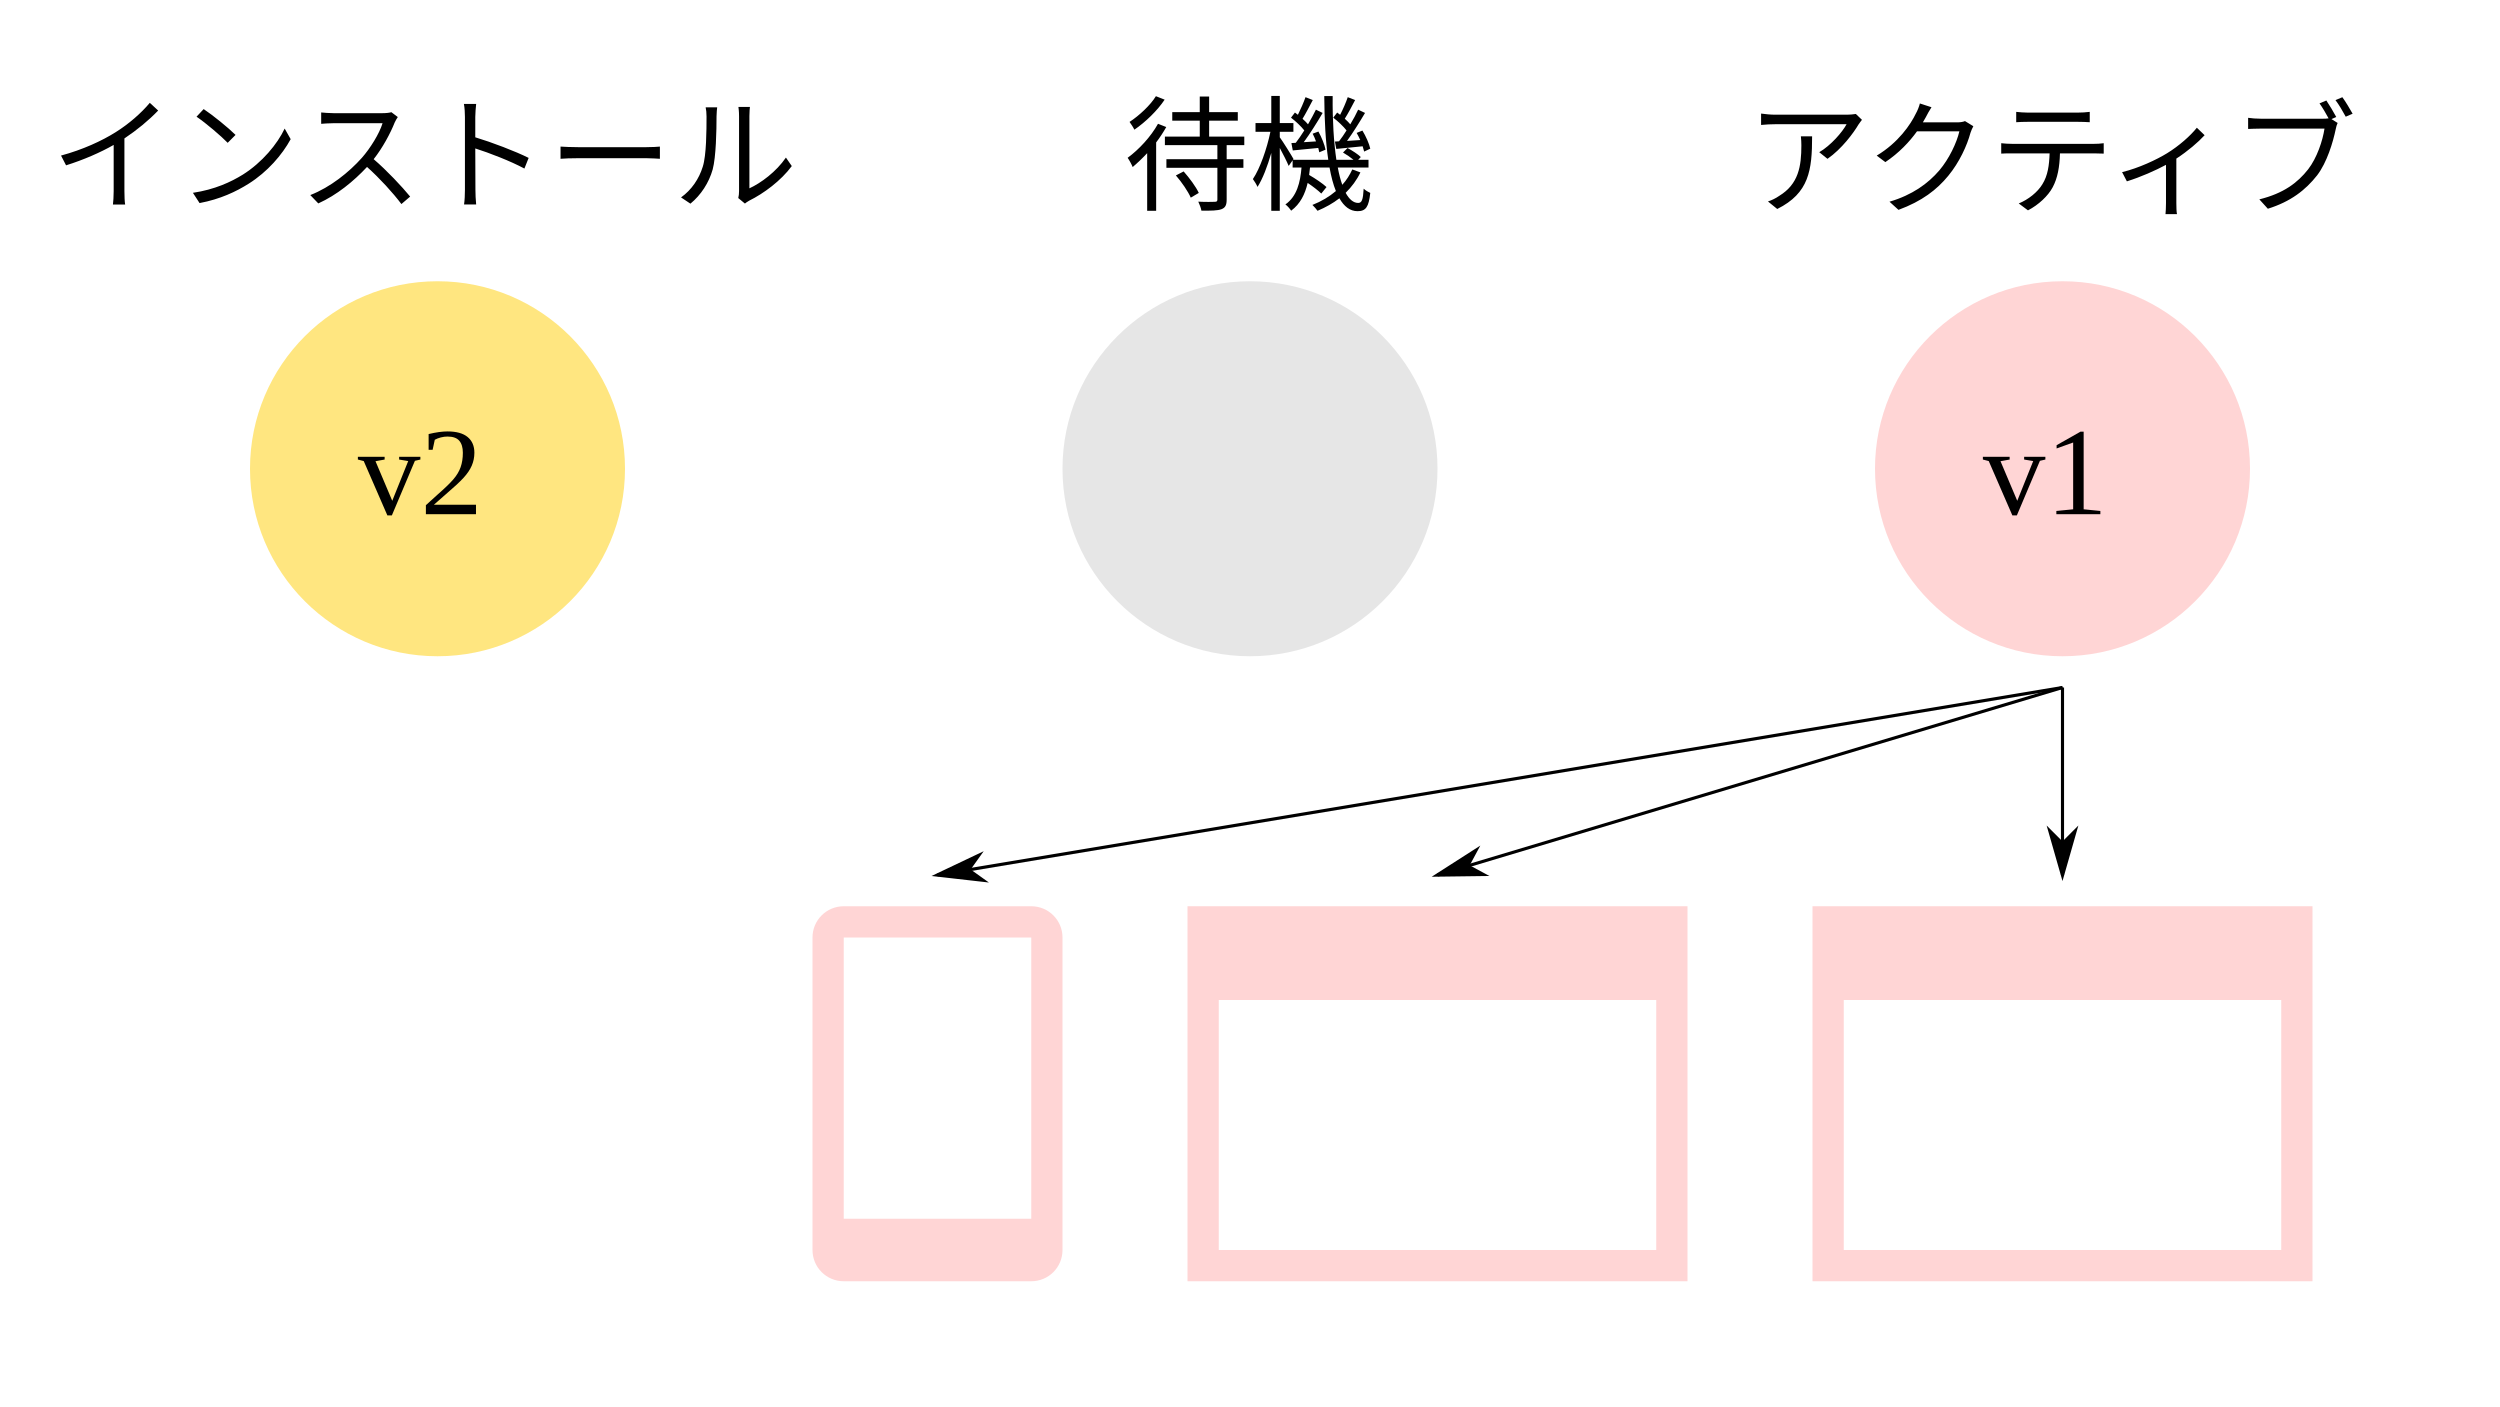
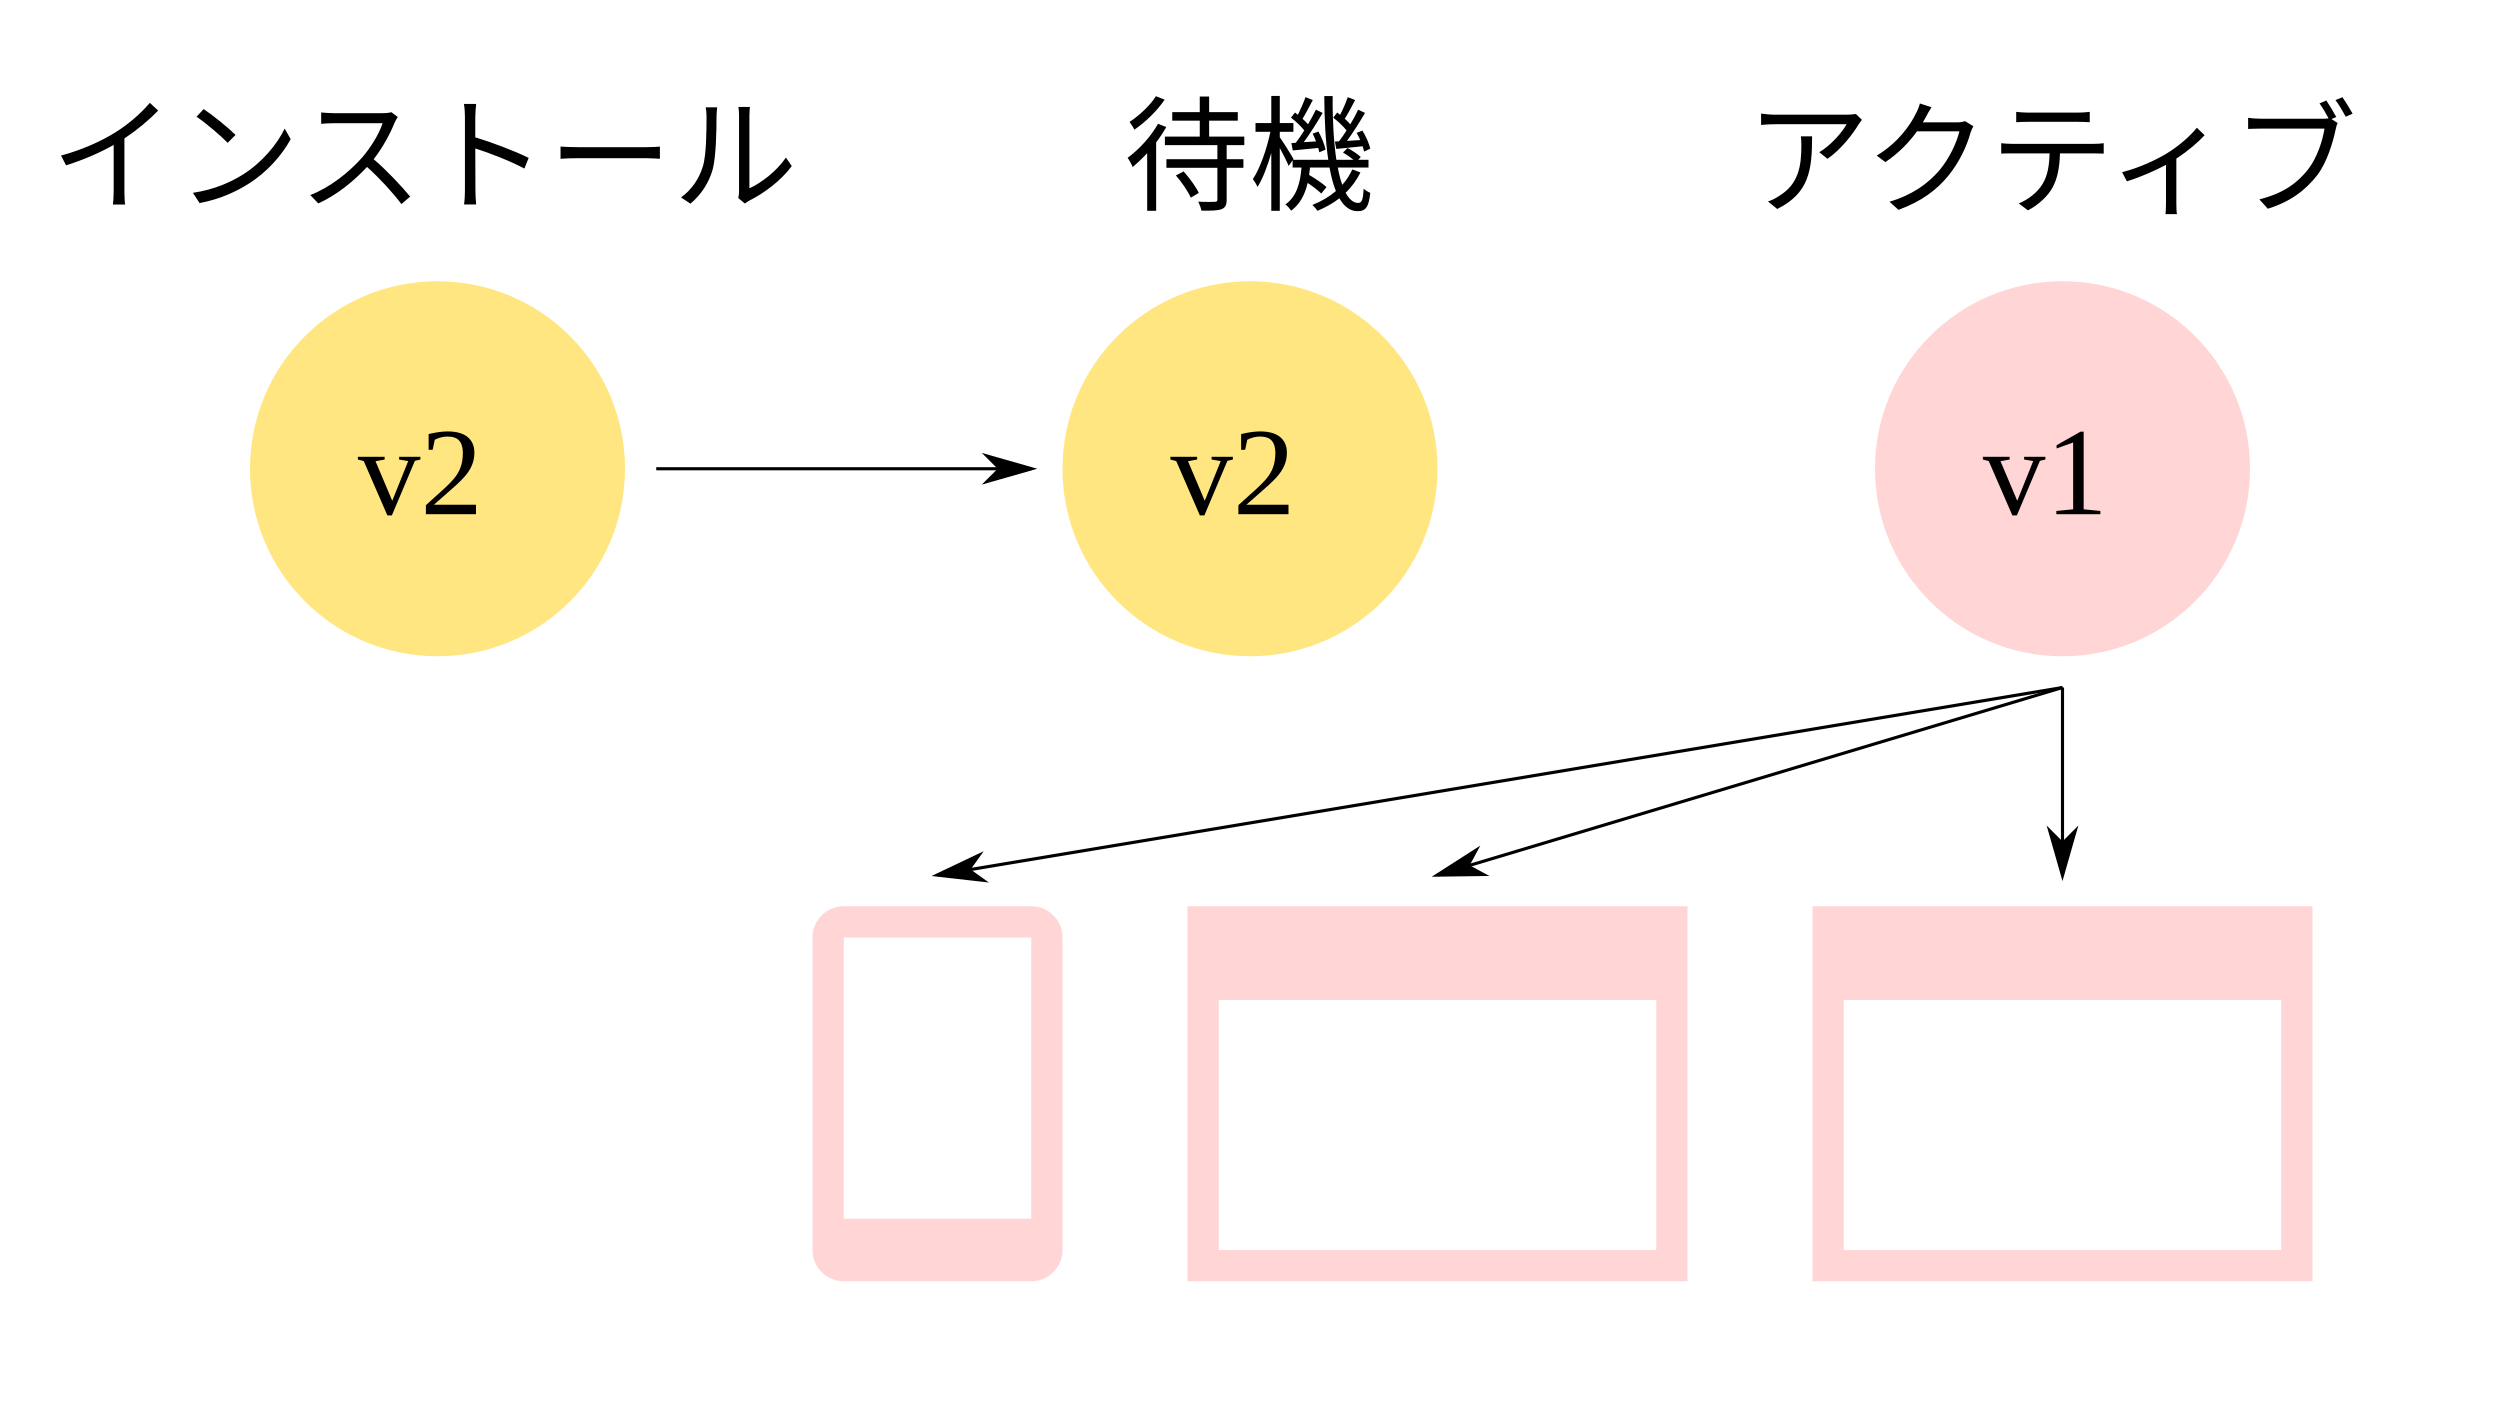
- <svg xmlns="http://www.w3.org/2000/svg" width="800" height="450" viewBox="0 0 800 450" id="svg2" version="1.1">
+ <svg xmlns="http://www.w3.org/2000/svg" version="1.1" id="svg2" viewBox="0 0 800 450" height="450" width="800">
  <defs id="defs4">
-     <marker orient="auto" refY="0.0" refX="0.0" id="Arrow1Lend" style="overflow:visible;">
-       <path id="path4181" d="M 0.0,0.0 L 5.0,-5.0 L -12.5,0.0 L 5.0,5.0 L 0.0,0.0 z " style="fill-rule:evenodd;stroke:#000000;stroke-width:1pt;stroke-opacity:1;fill:#000000;fill-opacity:1" transform="scale(0.8) rotate(180) translate(12.5,0)" />
+     <marker style="overflow:visible;" id="Arrow1Lend" refX="0.0" refY="0.0" orient="auto">
+       <path transform="scale(0.8) rotate(180) translate(12.5,0)" style="fill-rule:evenodd;stroke:#000000;stroke-width:1pt;stroke-opacity:1;fill:#000000;fill-opacity:1" d="M 0.0,0.0 L 5.0,-5.0 L -12.5,0.0 L 5.0,5.0 L 0.0,0.0 z " id="path4181" />
    </marker>
  </defs>
  <g id="layer1" />
-   <circle style="fill:#ffe680" id="path4138" cx="140" cy="150" r="60" />
-   <circle r="60" cy="150" cx="400" id="circle4140" style="fill:#e6e6e6" />
-   <circle style="fill:#ffd5d5" id="circle4142" cx="660" cy="150" r="60" />
-   <text style="font-size:40px;" x="16.094" y="64.219" id="text4144">
-     <tspan x="16.094" y="64.219" id="tspan4148">インストール</tspan>
+   <circle r="60" cy="150" cx="140" id="path4138" style="fill:#ffe680" />
+   <circle style="fill:#ffe680;fill-opacity:1" id="circle4140" cx="400" cy="150" r="60" />
+   <circle r="60" cy="150" cx="660" id="circle4142" style="fill:#ffd5d5" />
+   <text id="text4144" y="64.219" x="16.094" style="font-size:40px;">
+     <tspan id="tspan4148" y="64.219" x="16.094">インストール</tspan>
  </text>
-   <text id="text4152" y="64.297" x="359.688" style="font-size:40px">
-     <tspan id="tspan4154" y="64.297" x="359.688">待機</tspan>
+   <text style="font-size:40px" x="359.688" y="64.297" id="text4152">
+     <tspan x="359.688" y="64.297" id="tspan4154">待機</tspan>
  </text>
-   <text style="font-size:40px" x="558.594" y="65.391" id="text4156">
-     <tspan x="558.594" y="65.391" id="tspan4158">アクティブ</tspan>
+   <text id="text4156" y="65.391" x="558.594" style="font-size:40px">
+     <tspan id="tspan4158" y="65.391" x="558.594">アクティブ</tspan>
  </text>
-   <path style="fill:#ffd5d5" d="m 580,290 0,120 160,0 0,-120 -160,0 z m 10,30 140,0 0,80 -140,0 0,-80 z" id="rect4160" />
-   <path style="fill:#ffd5d5" d="m 270,290 c -5.54,0 -10,4.46 -10,10 l 0,100 c 0,5.54 4.46,10 10,10 l 60,0 c 5.54,0 10,-4.46 10,-10 l 0,-100 c 0,-5.54 -4.46,-10 -10,-10 l -60,0 z m 0,10 60,0 0,90 -60,0 0,-90 z" id="rect4167" />
-   <path style="fill:none;fill-rule:evenodd;stroke:#000000;stroke-width:1px;marker-end:url(#Arrow1Lend)" d="m 660,220 0,60" id="path4172" />
-   <path id="path4454" d="m 660,220 -200,60" style="fill:none;fill-rule:evenodd;stroke:#000000;stroke-width:1px;marker-end:url(#Arrow1Lend)" />
-   <path style="fill:none;fill-rule:evenodd;stroke:#000000;stroke-width:1px;marker-end:url(#Arrow1Lend)" d="m 660,220 -360,60" id="path4592" />
-   <path id="path4376" d="m 380,290 0,120 160,0 0,-120 -160,0 z m 10,30 140,0 0,80 -140,0 0,-80 z" style="fill:#ffd5d5" />
-   <text xml:space="preserve" style="font-size:40px" x="114.521" y="164.541" id="text4408">
-     <tspan x="114.521" y="164.541" id="tspan4410">v2</tspan>
+   <path id="rect4160" d="m 580,290 0,120 160,0 0,-120 -160,0 z m 10,30 140,0 0,80 -140,0 0,-80 z" style="fill:#ffd5d5" />
+   <path id="rect4167" d="m 270,290 c -5.54,0 -10,4.46 -10,10 l 0,100 c 0,5.54 4.46,10 10,10 l 60,0 c 5.54,0 10,-4.46 10,-10 l 0,-100 c 0,-5.54 -4.46,-10 -10,-10 l -60,0 z m 0,10 60,0 0,90 -60,0 0,-90 z" style="fill:#ffd5d5" />
+   <path id="path4172" d="m 660,220 0,60" style="fill:none;fill-rule:evenodd;stroke:#000000;stroke-width:1px;marker-end:url(#Arrow1Lend)" />
+   <path style="fill:none;fill-rule:evenodd;stroke:#000000;stroke-width:1px;marker-end:url(#Arrow1Lend)" d="m 660,220 -200,60" id="path4454" />
+   <path id="path4592" d="m 660,220 -360,60" style="fill:none;fill-rule:evenodd;stroke:#000000;stroke-width:1px;marker-end:url(#Arrow1Lend)" />
+   <path style="fill:#ffd5d5" d="m 380,290 0,120 160,0 0,-120 -160,0 z m 10,30 140,0 0,80 -140,0 0,-80 z" id="path4376" />
+   <text id="text4408" y="164.541" x="114.521" style="font-size:40px" xml:space="preserve">
+     <tspan id="tspan4410" y="164.541" x="114.521">v2</tspan>
  </text>
-   <text xml:space="preserve" style="font-size:40px" x="634.521" y="164.541" id="text4416">
-     <tspan x="634.521" y="164.541" id="tspan4418">v1</tspan>
+   <text id="text4416" y="164.541" x="634.521" style="font-size:40px" xml:space="preserve">
+     <tspan id="tspan4418" y="164.541" x="634.521">v1</tspan>
+   </text>
+   <path style="fill:none;fill-rule:evenodd;stroke:#000000;stroke-width:1px;marker-end:url(#Arrow1Lend)" d="m 210,150 120,0" id="path4164" />
+   <text xml:space="preserve" style="font-size:40px" x="374.521" y="164.541" id="text4174">
+     <tspan x="374.521" y="164.541" id="tspan4176">v2</tspan>
  </text>
</svg>
